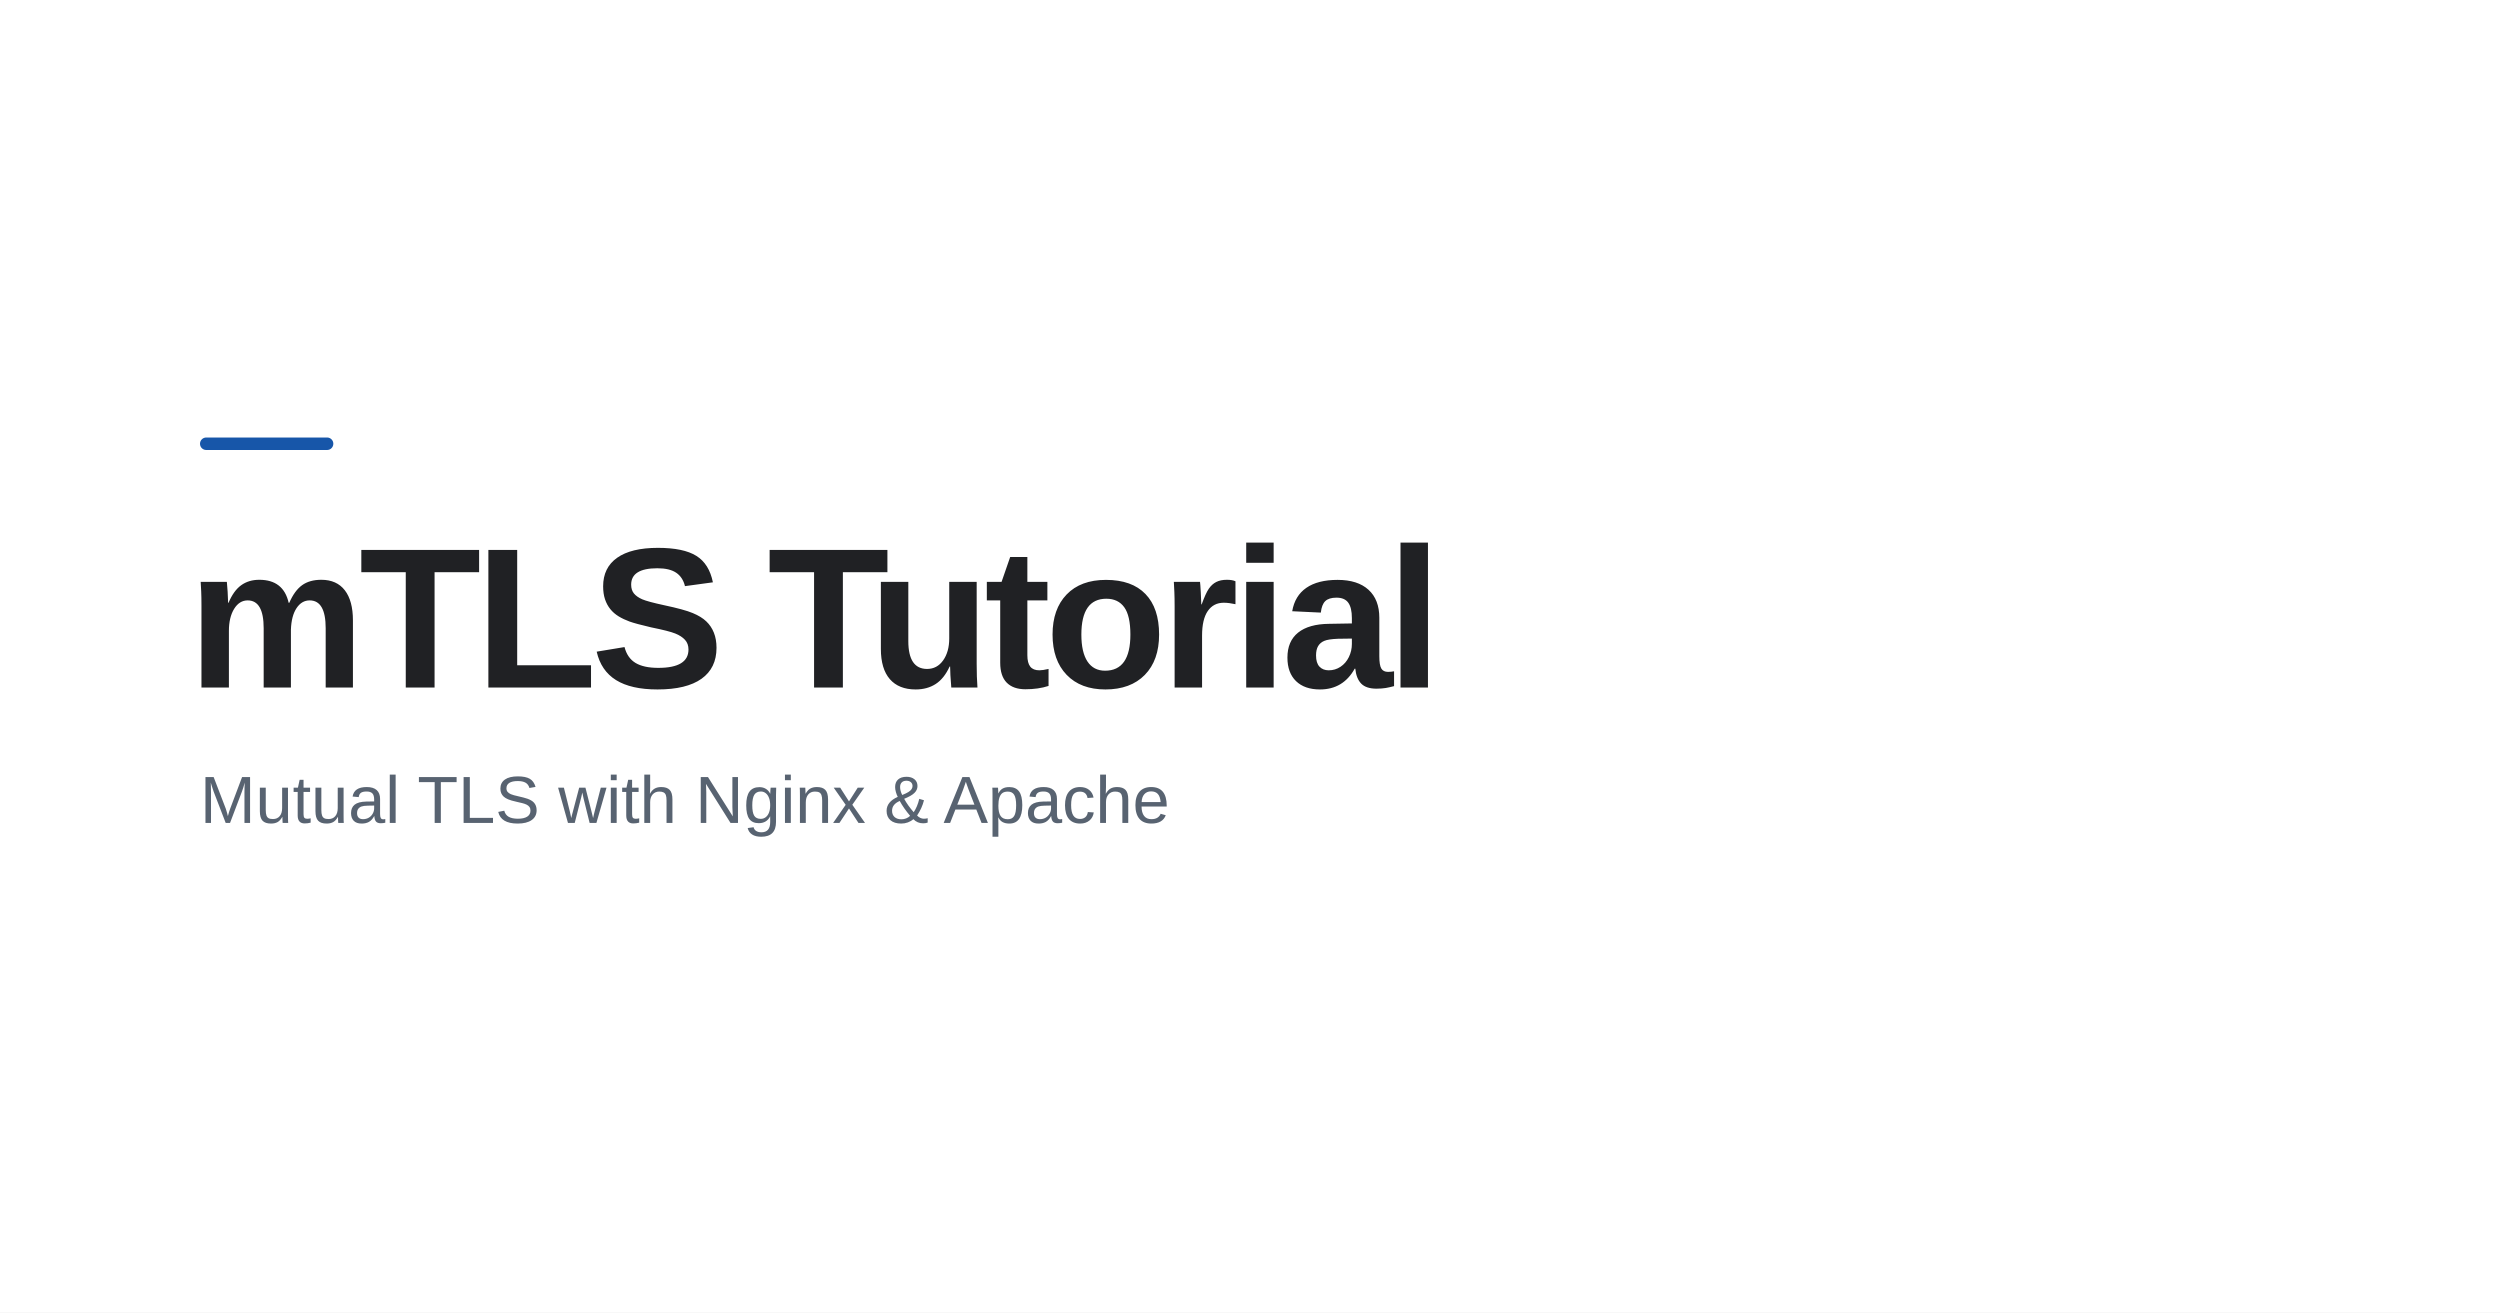
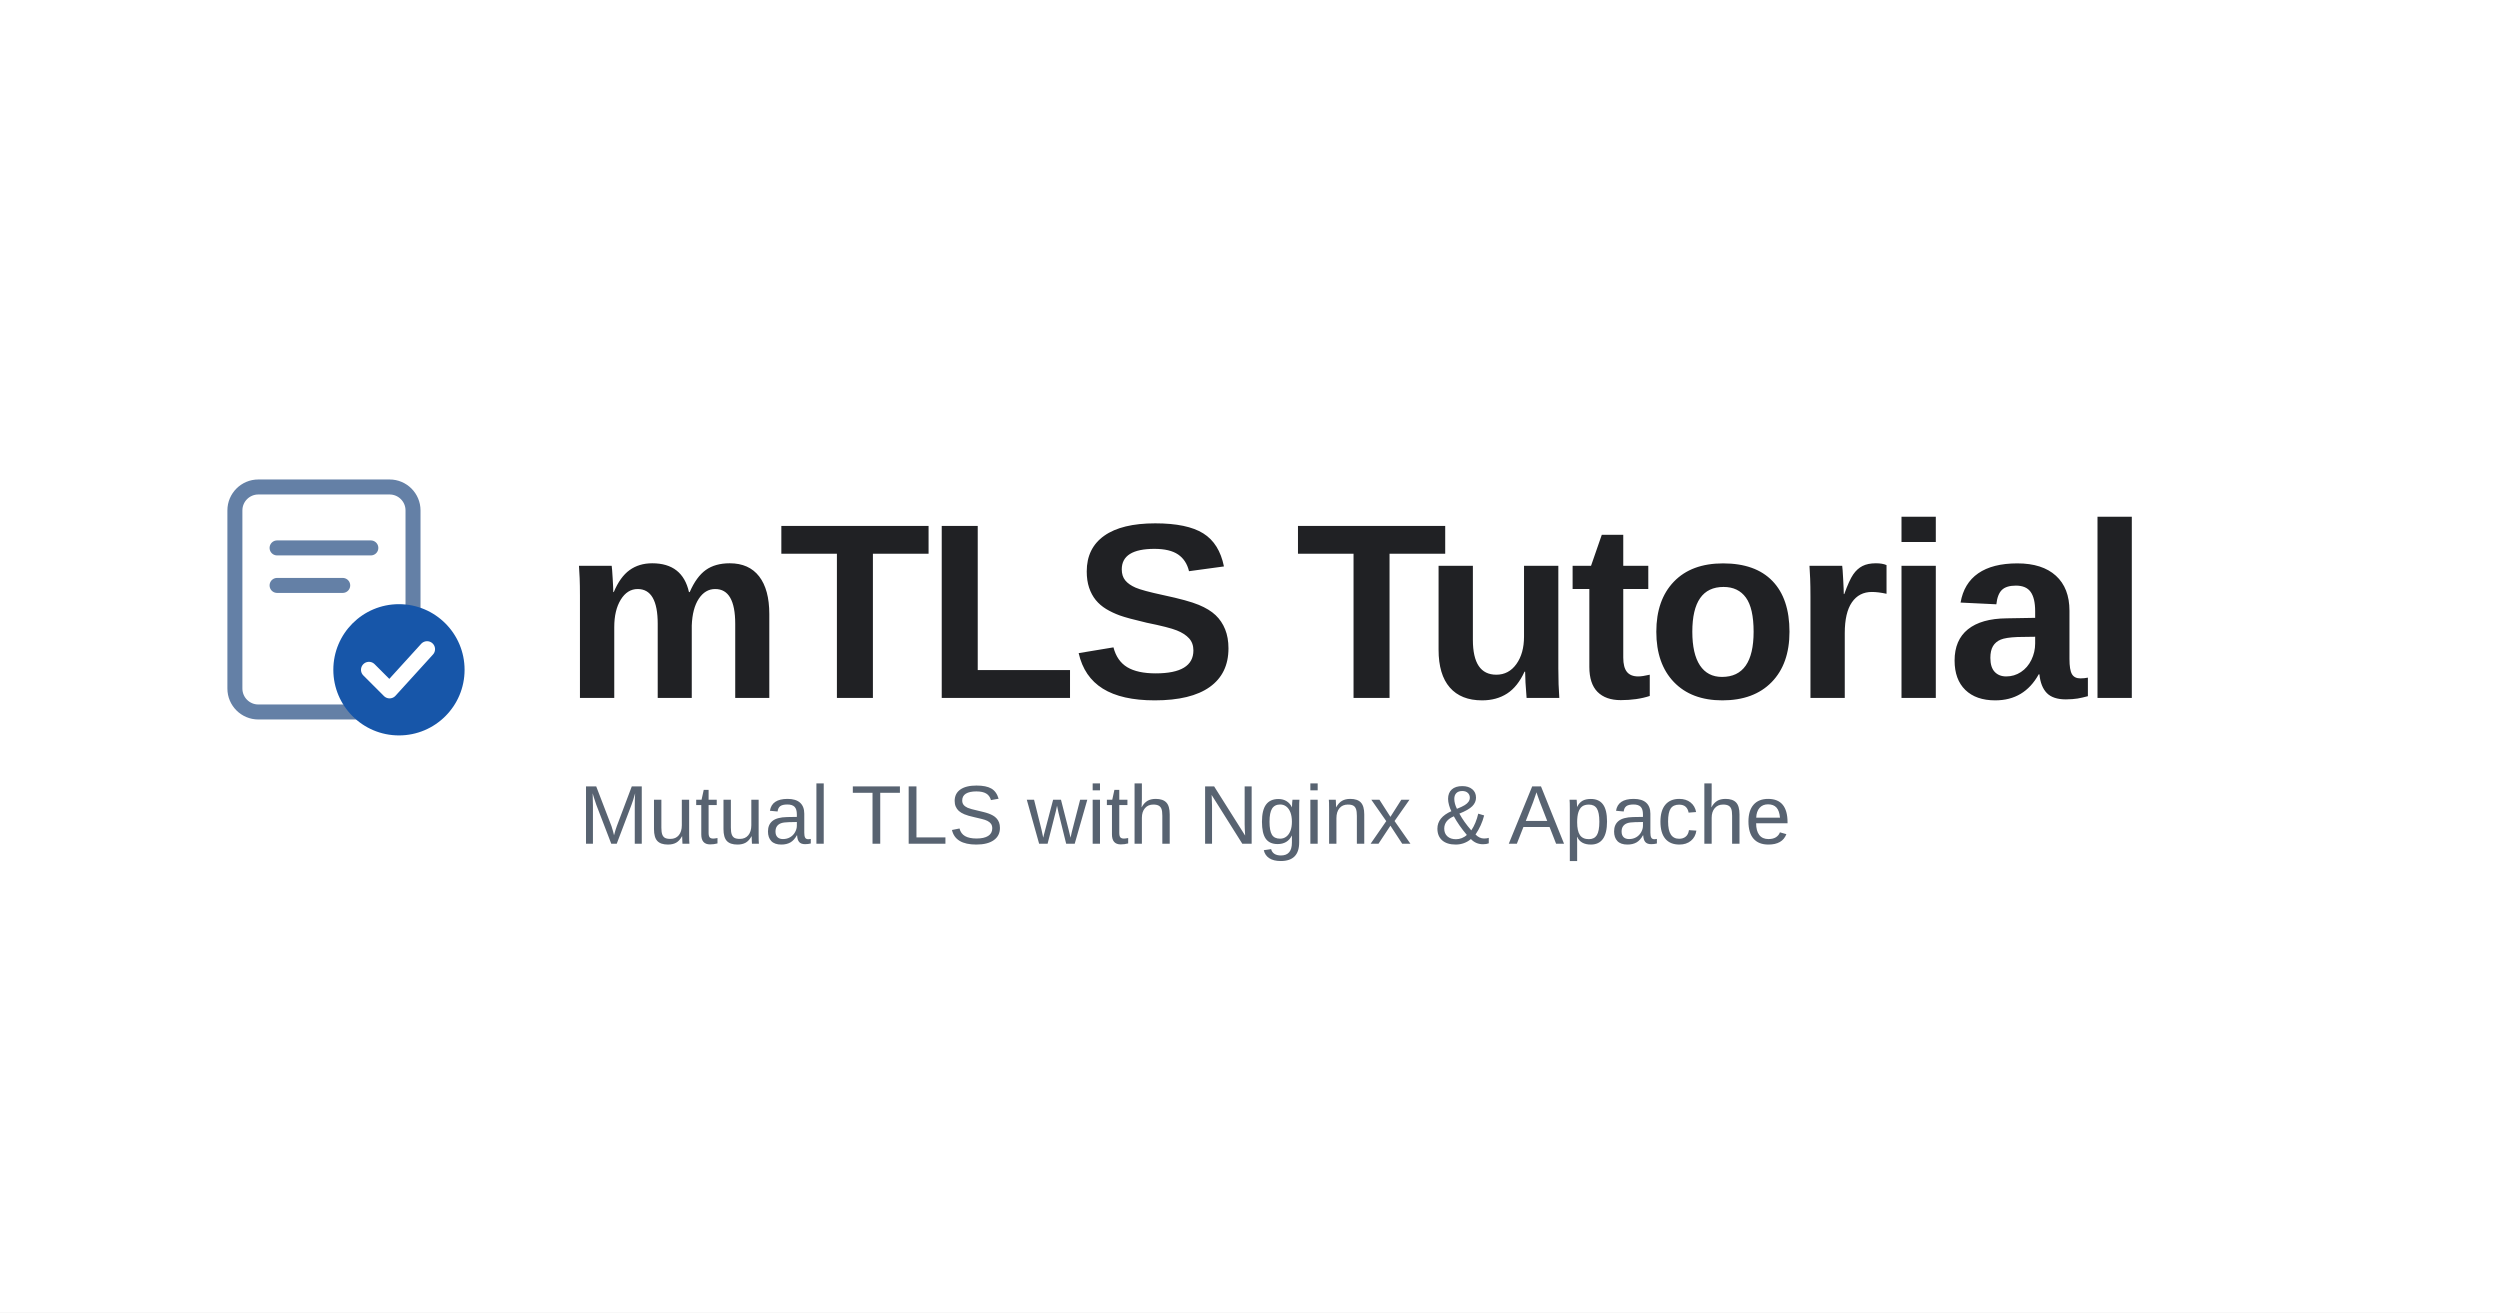
<svg xmlns="http://www.w3.org/2000/svg" width="1200" height="630" viewBox="0 0 1200 630">
  <rect width="1200" height="630" fill="#ffffff" />
-   <rect x="96" y="210" width="64" height="6" rx="3" fill="#1756a9" />
+   <svg x="88" y="218" width="144" height="144" viewBox="0 0 32 32" fill="none">
+     <rect x="5.5" y="3.5" width="19" height="24" rx="2.5" stroke="#6480a6" stroke-width="1.6" />
+     <path d="M10 10h10M10 14h7" stroke="#6480a6" stroke-width="1.6" stroke-linecap="round" />
+     <circle cx="23" cy="23" r="7" fill="#1756a9" />
+     <path d="m19.8 23 2.2 2.2 4-4.4" stroke="white" stroke-width="1.7" stroke-linecap="round" stroke-linejoin="round" />
+   </svg>
  <g font-family="Arial, Helvetica, sans-serif">
-     <text x="90" y="330" fill="#202124" font-size="96" font-weight="700" letter-spacing="-3">mTLS Tutorial</text>
-     <text x="96" y="395" fill="#586371" font-size="32">Mutual TLS with Nginx &amp; Apache</text>
+     <text x="270" y="335" fill="#202124" font-size="120" font-weight="700" letter-spacing="-3">mTLS Tutorial</text>
+     <text x="278" y="405" fill="#586371" font-size="40">Mutual TLS with Nginx &amp; Apache</text>
  </g>
</svg>
